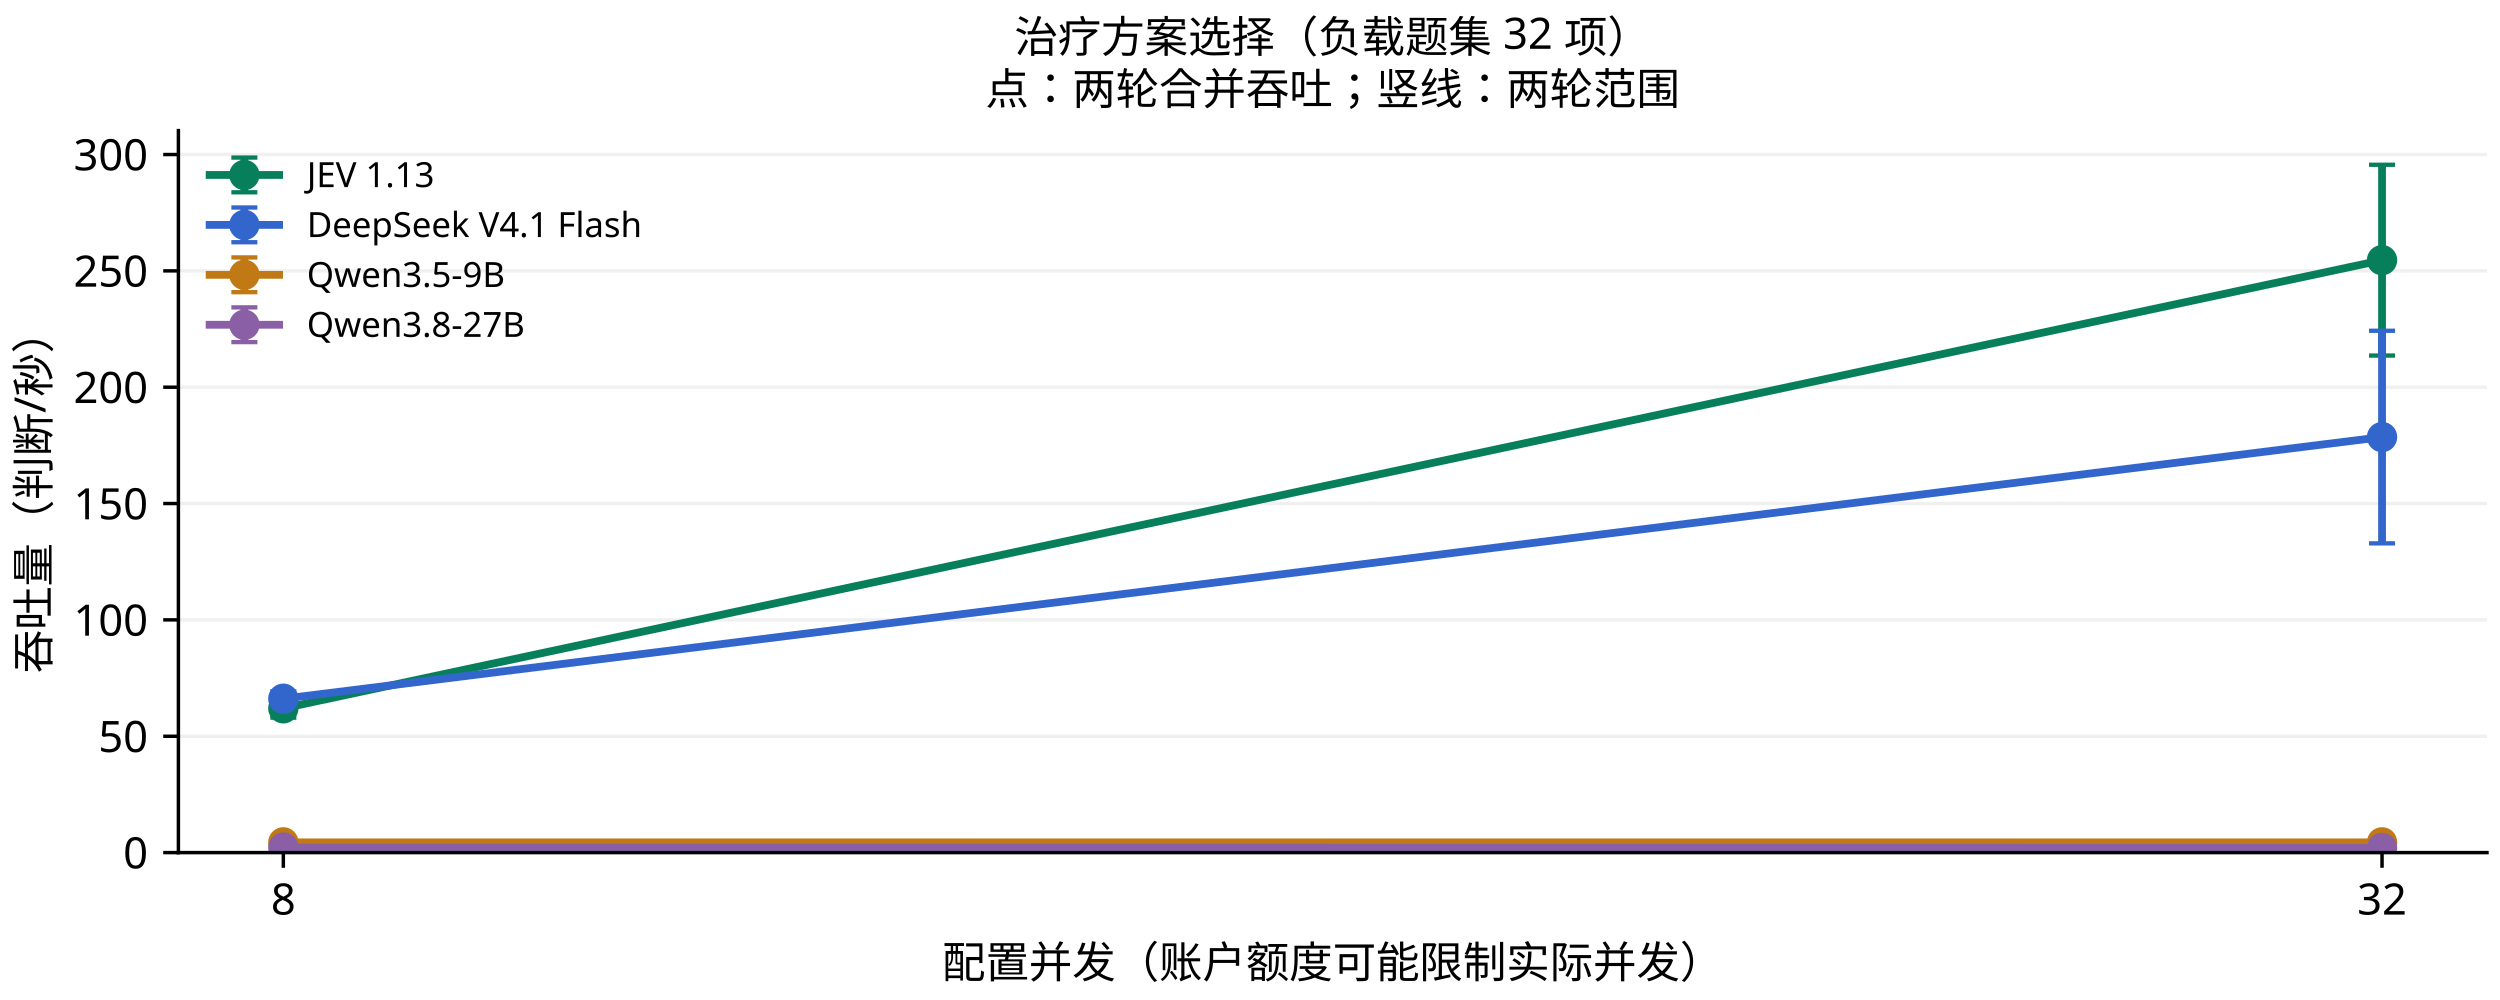
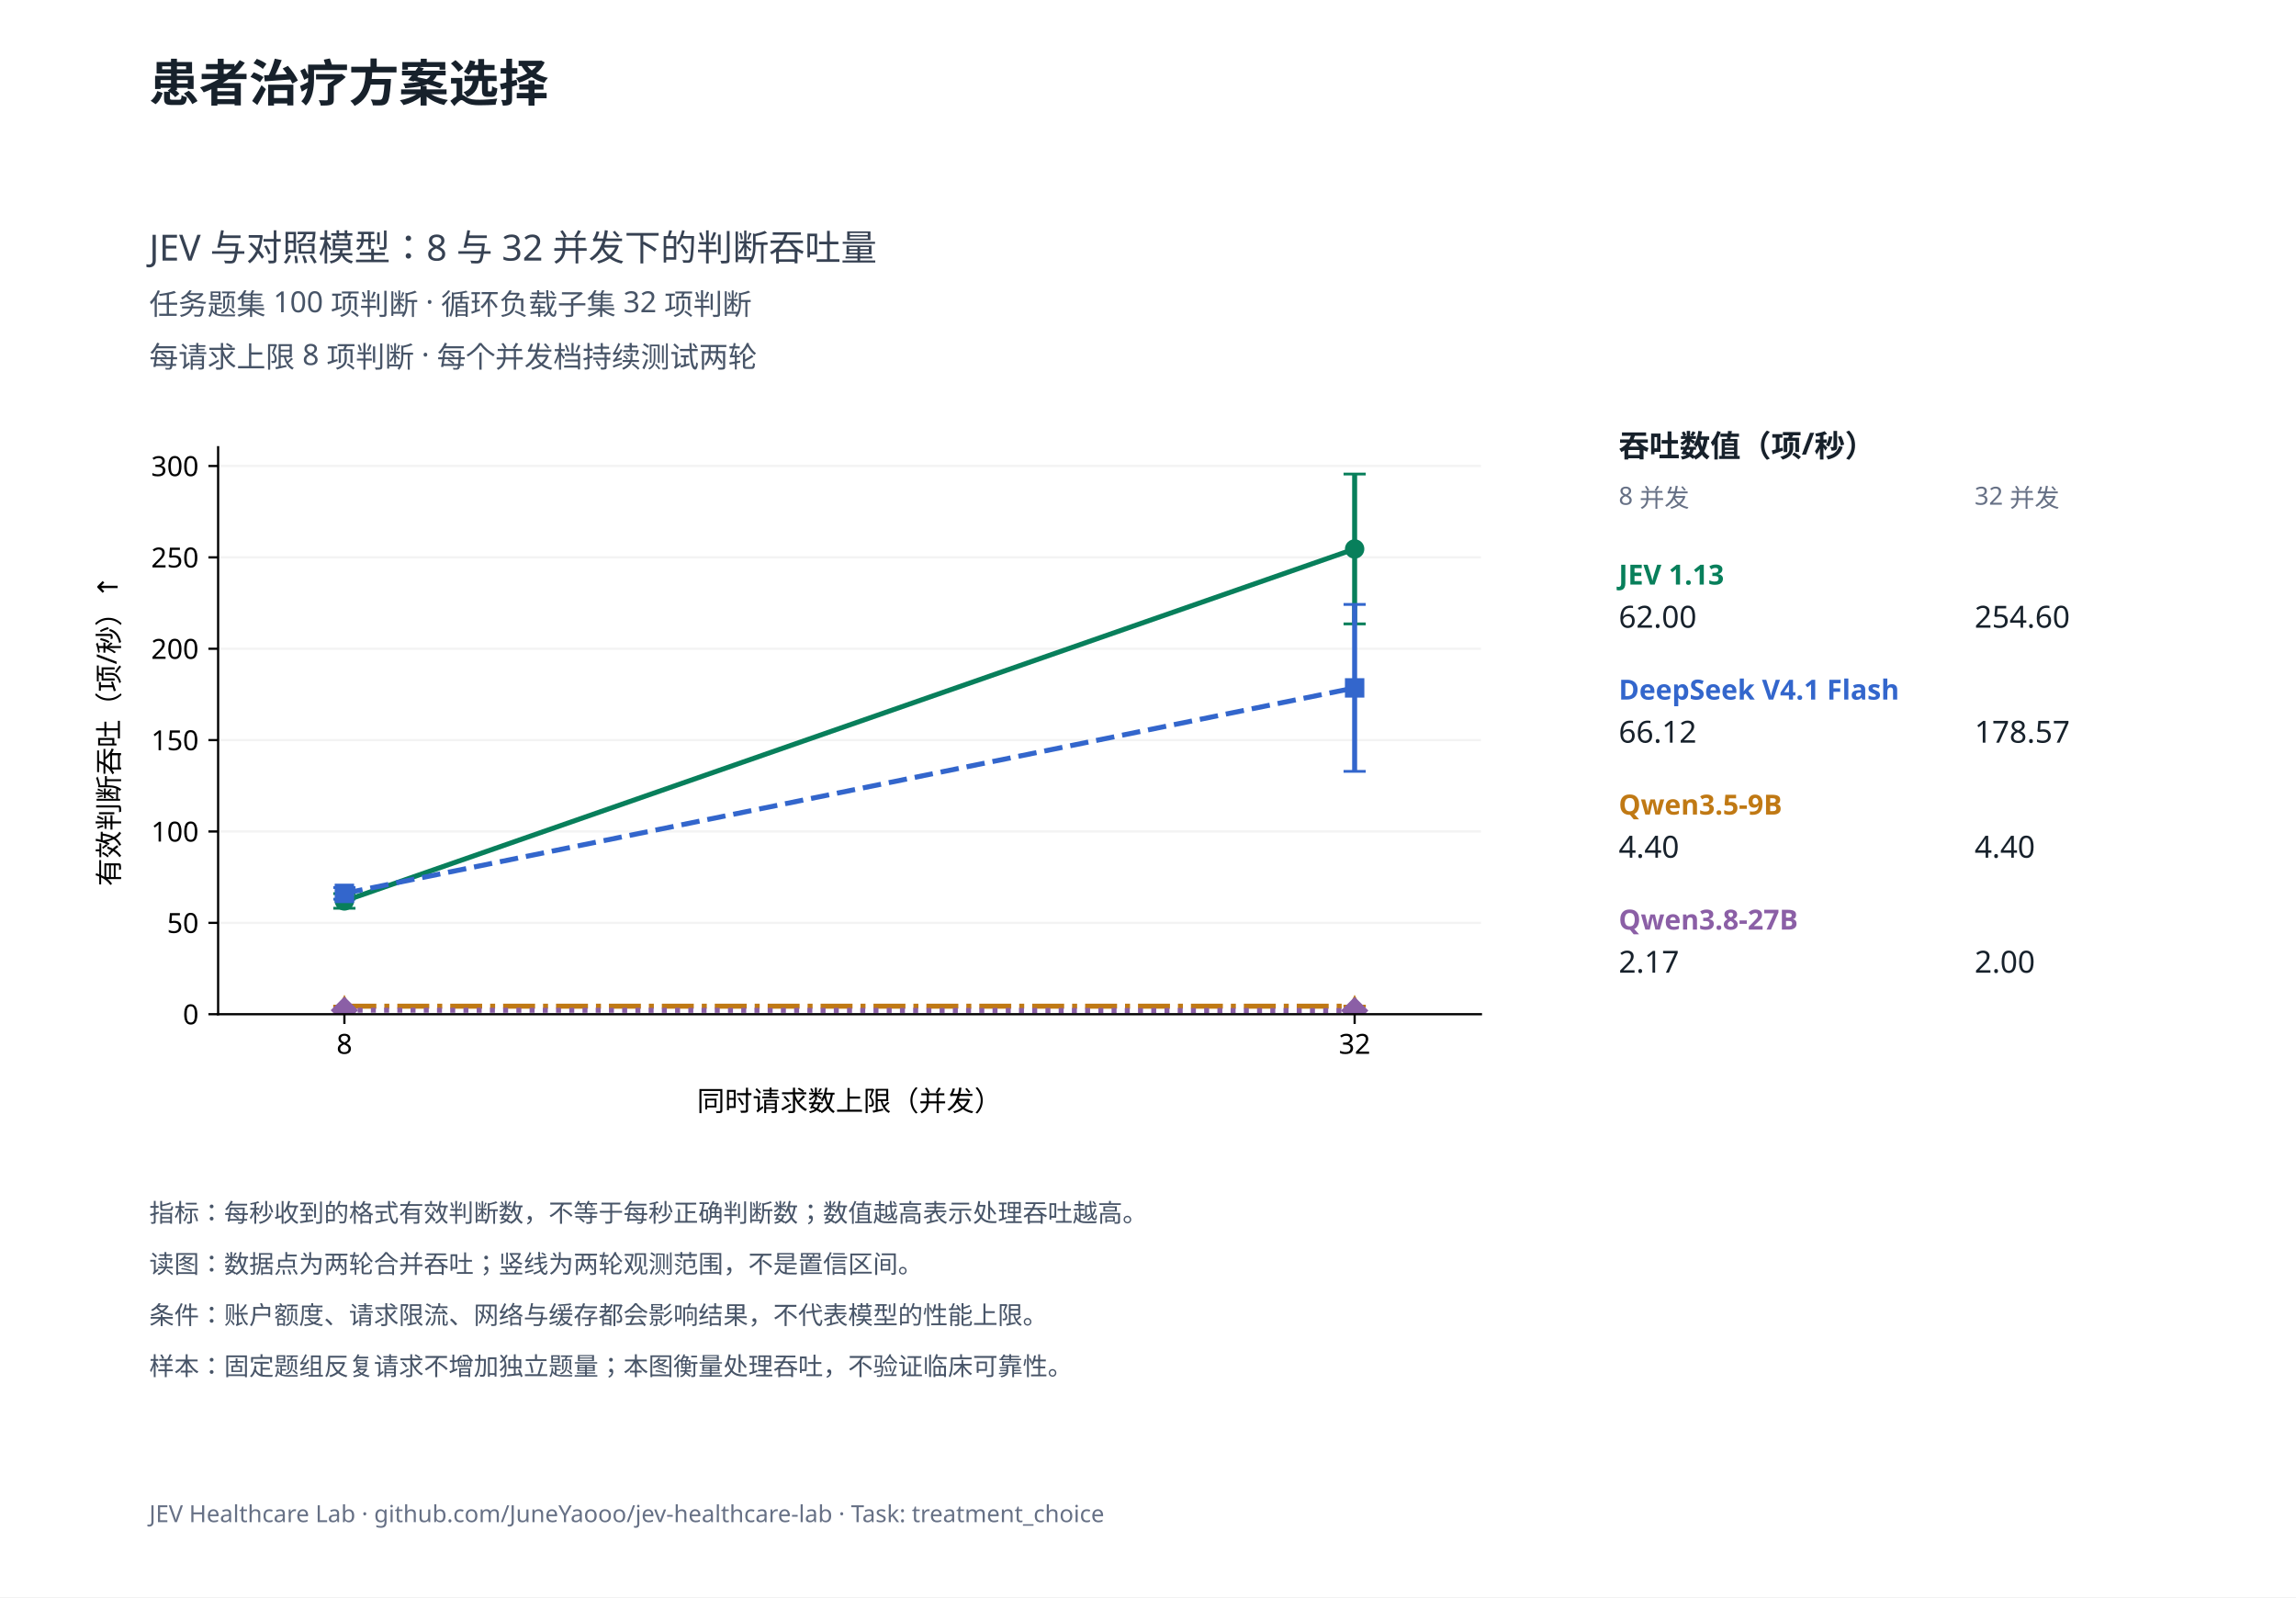
- <svg xmlns="http://www.w3.org/2000/svg" xmlns:xlink="http://www.w3.org/1999/xlink" width="576pt" height="230.4pt" viewBox="0 0 576 230.4" version="1.1">
+ <svg xmlns="http://www.w3.org/2000/svg" xmlns:xlink="http://www.w3.org/1999/xlink" width="828pt" height="576pt" viewBox="0 0 828 576" version="1.1">
  <defs>
    <style type="text/css">*{stroke-linejoin: round; stroke-linecap: butt}</style>
  </defs>
  <g id="figure_1">
    <g id="patch_1">
-       <path d="M 0 230.4 L 576 230.4 L 576 0 L 0 0 z " style="fill: #ffffff" />
+       <path d="M 0 576 L 828 576 L 828 0 L 0 0 z " style="fill: #ffffff" />
    </g>
    <g id="axes_1">
      <g id="patch_2">
-         <path d="M 41.103 196.439 L 573 196.439 L 573 30.086 L 41.103 30.086 z " style="fill: #ffffff" />
+         <path d="M 78.66 365.76 L 534.06 365.76 L 534.06 161.28 L 78.66 161.28 z " style="fill: #ffffff" />
      </g>
      <g id="matplotlib.axis_1">
        <g id="xtick_1">
          <g id="line2d_1">
            <defs>
-               <path id="m50661c3991" d="M 0 0 L 0 3.5 " style="stroke: #000000; stroke-width: 0.8" />
+               <path id="m68ebf56aad" d="M 0 0 L 0 3.5 " style="stroke: #000000; stroke-width: 0.8" />
            </defs>
            <g>
-               <use xlink:href="#m50661c3991" x="65.28" y="196.439" style="stroke: #000000; stroke-width: 0.8" />
+               <use xlink:href="#m68ebf56aad" x="124.2" y="365.76" style="stroke: #000000; stroke-width: 0.8" />
            </g>
          </g>
          <g id="text_1">
-             <text style="font-size: 10px; font-family: 'Arial Unicode MS'; text-anchor: middle" x="65.28" y="210.719" transform="rotate(-0 65.28047 210.7189)">8</text>
+             <text style="font-size: 10px; font-family: 'Arial Unicode MS'; text-anchor: middle" x="124.2" y="380.04" transform="rotate(-0 124.2 380.0403)">8</text>
          </g>
        </g>
        <g id="xtick_2">
          <g id="line2d_2">
            <g>
-               <use xlink:href="#m50661c3991" x="548.823" y="196.439" style="stroke: #000000; stroke-width: 0.8" />
+               <use xlink:href="#m68ebf56aad" x="488.52" y="365.76" style="stroke: #000000; stroke-width: 0.8" />
            </g>
          </g>
          <g id="text_2">
-             <text style="font-size: 10px; font-family: 'Arial Unicode MS'; text-anchor: middle" x="548.823" y="210.719" transform="rotate(-0 548.8227 210.7189)">32</text>
+             <text style="font-size: 10px; font-family: 'Arial Unicode MS'; text-anchor: middle" x="488.52" y="380.04" transform="rotate(-0 488.52 380.0403)">32</text>
          </g>
        </g>
        <g id="text_3">
-           <text style="font-size: 10px; font-family: 'Arial Unicode MS'; text-anchor: middle" x="307.052" y="225.3" transform="rotate(-0 307.0516 225.2998)">配置并发（账户额度可能限制实际并发）</text>
+           <text style="font-size: 10px; font-family: 'Arial Unicode MS'; text-anchor: middle" x="306.36" y="400.621" transform="rotate(-0 306.36 400.6211)">同时请求数上限（并发）</text>
        </g>
      </g>
      <g id="matplotlib.axis_2">
        <g id="ytick_1">
          <g id="line2d_3">
-             <path d="M 41.103 196.439 L 573 196.439 " clip-path="url(#p57984e5163)" style="fill: none; stroke: #b0b0b0; stroke-opacity: 0.18; stroke-width: 0.8; stroke-linecap: square" />
+             <path d="M 78.66 365.76 L 534.06 365.76 " clip-path="url(#pef0fdadf09)" style="fill: none; stroke: #b0b0b0; stroke-opacity: 0.16; stroke-width: 0.8; stroke-linecap: square" />
          </g>
          <g id="line2d_4">
            <defs>
-               <path id="mbdcd1e9742" d="M 0 0 L -3.5 0 " style="stroke: #000000; stroke-width: 0.8" />
+               <path id="m9af83b9c70" d="M 0 0 L -3.5 0 " style="stroke: #000000; stroke-width: 0.8" />
            </defs>
            <g>
-               <use xlink:href="#mbdcd1e9742" x="41.103" y="196.439" style="stroke: #000000; stroke-width: 0.8" />
+               <use xlink:href="#m9af83b9c70" x="78.66" y="365.76" style="stroke: #000000; stroke-width: 0.8" />
            </g>
          </g>
          <g id="text_4">
-             <text style="font-size: 10px; font-family: 'Arial Unicode MS'; text-anchor: end" x="34.103" y="200.079" transform="rotate(-0 34.10336 200.0788)">0</text>
+             <text style="font-size: 10px; font-family: 'Arial Unicode MS'; text-anchor: end" x="71.66" y="369.4" transform="rotate(-0 71.66 369.4001)">0</text>
          </g>
        </g>
        <g id="ytick_2">
          <g id="line2d_5">
-             <path d="M 41.103 169.632 L 573 169.632 " clip-path="url(#p57984e5163)" style="fill: none; stroke: #b0b0b0; stroke-opacity: 0.18; stroke-width: 0.8; stroke-linecap: square" />
+             <path d="M 78.66 332.809 L 534.06 332.809 " clip-path="url(#pef0fdadf09)" style="fill: none; stroke: #b0b0b0; stroke-opacity: 0.16; stroke-width: 0.8; stroke-linecap: square" />
          </g>
          <g id="line2d_6">
            <g>
-               <use xlink:href="#mbdcd1e9742" x="41.103" y="169.632" style="stroke: #000000; stroke-width: 0.8" />
+               <use xlink:href="#m9af83b9c70" x="78.66" y="332.809" style="stroke: #000000; stroke-width: 0.8" />
            </g>
          </g>
          <g id="text_5">
-             <text style="font-size: 10px; font-family: 'Arial Unicode MS'; text-anchor: end" x="34.103" y="173.272" transform="rotate(-0 34.10336 173.2721)">50</text>
+             <text style="font-size: 10px; font-family: 'Arial Unicode MS'; text-anchor: end" x="71.66" y="336.45" transform="rotate(-0 71.66 336.4495)">50</text>
          </g>
        </g>
        <g id="ytick_3">
          <g id="line2d_7">
-             <path d="M 41.103 142.825 L 573 142.825 " clip-path="url(#p57984e5163)" style="fill: none; stroke: #b0b0b0; stroke-opacity: 0.18; stroke-width: 0.8; stroke-linecap: square" />
+             <path d="M 78.66 299.859 L 534.06 299.859 " clip-path="url(#pef0fdadf09)" style="fill: none; stroke: #b0b0b0; stroke-opacity: 0.16; stroke-width: 0.8; stroke-linecap: square" />
          </g>
          <g id="line2d_8">
            <g>
-               <use xlink:href="#mbdcd1e9742" x="41.103" y="142.825" style="stroke: #000000; stroke-width: 0.8" />
+               <use xlink:href="#m9af83b9c70" x="78.66" y="299.859" style="stroke: #000000; stroke-width: 0.8" />
            </g>
          </g>
          <g id="text_6">
-             <text style="font-size: 10px; font-family: 'Arial Unicode MS'; text-anchor: end" x="34.103" y="146.465" transform="rotate(-0 34.10336 146.4654)">100</text>
+             <text style="font-size: 10px; font-family: 'Arial Unicode MS'; text-anchor: end" x="71.66" y="303.499" transform="rotate(-0 71.66 303.4989)">100</text>
          </g>
        </g>
        <g id="ytick_4">
          <g id="line2d_9">
-             <path d="M 41.103 116.019 L 573 116.019 " clip-path="url(#p57984e5163)" style="fill: none; stroke: #b0b0b0; stroke-opacity: 0.18; stroke-width: 0.8; stroke-linecap: square" />
+             <path d="M 78.66 266.908 L 534.06 266.908 " clip-path="url(#pef0fdadf09)" style="fill: none; stroke: #b0b0b0; stroke-opacity: 0.16; stroke-width: 0.8; stroke-linecap: square" />
          </g>
          <g id="line2d_10">
            <g>
-               <use xlink:href="#mbdcd1e9742" x="41.103" y="116.019" style="stroke: #000000; stroke-width: 0.8" />
+               <use xlink:href="#m9af83b9c70" x="78.66" y="266.908" style="stroke: #000000; stroke-width: 0.8" />
            </g>
          </g>
          <g id="text_7">
-             <text style="font-size: 10px; font-family: 'Arial Unicode MS'; text-anchor: end" x="34.103" y="119.659" transform="rotate(-0 34.10336 119.6586)">150</text>
+             <text style="font-size: 10px; font-family: 'Arial Unicode MS'; text-anchor: end" x="71.66" y="270.548" transform="rotate(-0 71.66 270.5483)">150</text>
          </g>
        </g>
        <g id="ytick_5">
          <g id="line2d_11">
-             <path d="M 41.103 89.212 L 573 89.212 " clip-path="url(#p57984e5163)" style="fill: none; stroke: #b0b0b0; stroke-opacity: 0.18; stroke-width: 0.8; stroke-linecap: square" />
+             <path d="M 78.66 233.958 L 534.06 233.958 " clip-path="url(#pef0fdadf09)" style="fill: none; stroke: #b0b0b0; stroke-opacity: 0.16; stroke-width: 0.8; stroke-linecap: square" />
          </g>
          <g id="line2d_12">
            <g>
-               <use xlink:href="#mbdcd1e9742" x="41.103" y="89.212" style="stroke: #000000; stroke-width: 0.8" />
+               <use xlink:href="#m9af83b9c70" x="78.66" y="233.958" style="stroke: #000000; stroke-width: 0.8" />
            </g>
          </g>
          <g id="text_8">
-             <text style="font-size: 10px; font-family: 'Arial Unicode MS'; text-anchor: end" x="34.103" y="92.852" transform="rotate(-0 34.10336 92.85194)">200</text>
+             <text style="font-size: 10px; font-family: 'Arial Unicode MS'; text-anchor: end" x="71.66" y="237.598" transform="rotate(-0 71.66 237.5977)">200</text>
          </g>
        </g>
        <g id="ytick_6">
          <g id="line2d_13">
-             <path d="M 41.103 62.405 L 573 62.405 " clip-path="url(#p57984e5163)" style="fill: none; stroke: #b0b0b0; stroke-opacity: 0.18; stroke-width: 0.8; stroke-linecap: square" />
+             <path d="M 78.66 201.007 L 534.06 201.007 " clip-path="url(#pef0fdadf09)" style="fill: none; stroke: #b0b0b0; stroke-opacity: 0.16; stroke-width: 0.8; stroke-linecap: square" />
          </g>
          <g id="line2d_14">
            <g>
-               <use xlink:href="#mbdcd1e9742" x="41.103" y="62.405" style="stroke: #000000; stroke-width: 0.8" />
+               <use xlink:href="#m9af83b9c70" x="78.66" y="201.007" style="stroke: #000000; stroke-width: 0.8" />
            </g>
          </g>
          <g id="text_9">
-             <text style="font-size: 10px; font-family: 'Arial Unicode MS'; text-anchor: end" x="34.103" y="66.045" transform="rotate(-0 34.10336 66.04523)">250</text>
+             <text style="font-size: 10px; font-family: 'Arial Unicode MS'; text-anchor: end" x="71.66" y="204.647" transform="rotate(-0 71.66 204.647)">250</text>
          </g>
        </g>
        <g id="ytick_7">
          <g id="line2d_15">
-             <path d="M 41.103 35.598 L 573 35.598 " clip-path="url(#p57984e5163)" style="fill: none; stroke: #b0b0b0; stroke-opacity: 0.18; stroke-width: 0.8; stroke-linecap: square" />
+             <path d="M 78.66 168.056 L 534.06 168.056 " clip-path="url(#pef0fdadf09)" style="fill: none; stroke: #b0b0b0; stroke-opacity: 0.16; stroke-width: 0.8; stroke-linecap: square" />
          </g>
          <g id="line2d_16">
            <g>
-               <use xlink:href="#mbdcd1e9742" x="41.103" y="35.598" style="stroke: #000000; stroke-width: 0.8" />
+               <use xlink:href="#m9af83b9c70" x="78.66" y="168.056" style="stroke: #000000; stroke-width: 0.8" />
            </g>
          </g>
          <g id="text_10">
-             <text style="font-size: 10px; font-family: 'Arial Unicode MS'; text-anchor: end" x="34.103" y="39.239" transform="rotate(-0 34.10336 39.23853)">300</text>
+             <text style="font-size: 10px; font-family: 'Arial Unicode MS'; text-anchor: end" x="71.66" y="171.696" transform="rotate(-0 71.66 171.6964)">300</text>
          </g>
        </g>
        <g id="text_11">
-           <text style="font-size: 10px; font-family: 'Arial Unicode MS'; text-anchor: middle" x="11.321" y="113.262" transform="rotate(-90 11.32055 113.2621)">吞吐量（判断/秒）</text>
+           <text style="font-size: 10px; font-family: 'Arial Unicode MS'; text-anchor: middle" x="42.877" y="263.52" transform="rotate(-90 42.87719 263.52)">有效判断吞吐（项/秒）↑</text>
        </g>
      </g>
      <g id="LineCollection_1">
-         <path d="M 65.28 165.343 L 65.28 161.054 " clip-path="url(#p57984e5163)" style="fill: none; stroke: #087f5b; stroke-width: 1.8" />
-         <path d="M 548.823 81.92 L 548.823 37.957 " clip-path="url(#p57984e5163)" style="fill: none; stroke: #087f5b; stroke-width: 1.8" />
+         <path d="M 124.2 327.537 L 124.2 322.265 " clip-path="url(#pef0fdadf09)" style="fill: none; stroke: #087f5b; stroke-width: 1.8" />
+         <path d="M 488.52 224.995 L 488.52 170.956 " clip-path="url(#pef0fdadf09)" style="fill: none; stroke: #087f5b; stroke-width: 1.8" />
      </g>
      <g id="line2d_17">
        <defs>
-           <path id="m94059d7a5e" d="M 3 0 L -3 -0 " style="stroke: #087f5b" />
-         </defs>
-         <g clip-path="url(#p57984e5163)">
-           <use xlink:href="#m94059d7a5e" x="65.28" y="165.343" style="fill: #087f5b; stroke: #087f5b" />
-           <use xlink:href="#m94059d7a5e" x="548.823" y="81.92" style="fill: #087f5b; stroke: #087f5b" />
+           <path id="m4b754e6b9b" d="M 4 0 L -4 -0 " style="stroke: #087f5b" />
+         </defs>
+         <g clip-path="url(#pef0fdadf09)">
+           <use xlink:href="#m4b754e6b9b" x="124.2" y="327.537" style="fill: #087f5b; stroke: #087f5b" />
+           <use xlink:href="#m4b754e6b9b" x="488.52" y="224.995" style="fill: #087f5b; stroke: #087f5b" />
        </g>
      </g>
      <g id="line2d_18">
-         <g clip-path="url(#p57984e5163)">
-           <use xlink:href="#m94059d7a5e" x="65.28" y="161.054" style="fill: #087f5b; stroke: #087f5b" />
-           <use xlink:href="#m94059d7a5e" x="548.823" y="37.957" style="fill: #087f5b; stroke: #087f5b" />
+         <g clip-path="url(#pef0fdadf09)">
+           <use xlink:href="#m4b754e6b9b" x="124.2" y="322.265" style="fill: #087f5b; stroke: #087f5b" />
+           <use xlink:href="#m4b754e6b9b" x="488.52" y="170.956" style="fill: #087f5b; stroke: #087f5b" />
        </g>
      </g>
      <g id="LineCollection_2">
-         <path d="M 65.28 162.689 L 65.28 159.285 " clip-path="url(#p57984e5163)" style="fill: none; stroke: #3366cc; stroke-width: 1.8" />
-         <path d="M 548.823 125.186 L 548.823 76.211 " clip-path="url(#p57984e5163)" style="fill: none; stroke: #3366cc; stroke-width: 1.8" />
+         <path d="M 124.2 324.275 L 124.2 320.09 " clip-path="url(#pef0fdadf09)" style="fill: none; stroke: #3366cc; stroke-width: 1.8" />
+         <path d="M 488.52 278.177 L 488.52 217.976 " clip-path="url(#pef0fdadf09)" style="fill: none; stroke: #3366cc; stroke-width: 1.8" />
      </g>
      <g id="line2d_19">
        <defs>
-           <path id="me61fa6c145" d="M 3 0 L -3 -0 " style="stroke: #3366cc" />
-         </defs>
-         <g clip-path="url(#p57984e5163)">
-           <use xlink:href="#me61fa6c145" x="65.28" y="162.689" style="fill: #3366cc; stroke: #3366cc" />
-           <use xlink:href="#me61fa6c145" x="548.823" y="125.186" style="fill: #3366cc; stroke: #3366cc" />
+           <path id="m393fe92960" d="M 4 0 L -4 -0 " style="stroke: #3366cc" />
+         </defs>
+         <g clip-path="url(#pef0fdadf09)">
+           <use xlink:href="#m393fe92960" x="124.2" y="324.275" style="fill: #3366cc; stroke: #3366cc" />
+           <use xlink:href="#m393fe92960" x="488.52" y="278.177" style="fill: #3366cc; stroke: #3366cc" />
        </g>
      </g>
      <g id="line2d_20">
-         <g clip-path="url(#p57984e5163)">
-           <use xlink:href="#me61fa6c145" x="65.28" y="159.285" style="fill: #3366cc; stroke: #3366cc" />
-           <use xlink:href="#me61fa6c145" x="548.823" y="76.211" style="fill: #3366cc; stroke: #3366cc" />
+         <g clip-path="url(#pef0fdadf09)">
+           <use xlink:href="#m393fe92960" x="124.2" y="320.09" style="fill: #3366cc; stroke: #3366cc" />
+           <use xlink:href="#m393fe92960" x="488.52" y="217.976" style="fill: #3366cc; stroke: #3366cc" />
        </g>
      </g>
      <g id="LineCollection_3">
-         <path d="M 65.28 194.08 L 65.28 194.08 " clip-path="url(#p57984e5163)" style="fill: none; stroke: #c07914; stroke-width: 1.8" />
-         <path d="M 548.823 194.08 L 548.823 194.08 " clip-path="url(#p57984e5163)" style="fill: none; stroke: #c07914; stroke-width: 1.8" />
+         <path d="M 124.2 362.86 L 124.2 362.86 " clip-path="url(#pef0fdadf09)" style="fill: none; stroke: #c07914; stroke-width: 1.8" />
+         <path d="M 488.52 362.86 L 488.52 362.86 " clip-path="url(#pef0fdadf09)" style="fill: none; stroke: #c07914; stroke-width: 1.8" />
      </g>
      <g id="line2d_21">
        <defs>
-           <path id="m1ebe166da8" d="M 3 0 L -3 -0 " style="stroke: #c07914" />
-         </defs>
-         <g clip-path="url(#p57984e5163)">
-           <use xlink:href="#m1ebe166da8" x="65.28" y="194.08" style="fill: #c07914; stroke: #c07914" />
-           <use xlink:href="#m1ebe166da8" x="548.823" y="194.08" style="fill: #c07914; stroke: #c07914" />
+           <path id="m9829338413" d="M 4 0 L -4 -0 " style="stroke: #c07914" />
+         </defs>
+         <g clip-path="url(#pef0fdadf09)">
+           <use xlink:href="#m9829338413" x="124.2" y="362.86" style="fill: #c07914; stroke: #c07914" />
+           <use xlink:href="#m9829338413" x="488.52" y="362.86" style="fill: #c07914; stroke: #c07914" />
        </g>
      </g>
      <g id="line2d_22">
-         <g clip-path="url(#p57984e5163)">
-           <use xlink:href="#m1ebe166da8" x="65.28" y="194.08" style="fill: #c07914; stroke: #c07914" />
-           <use xlink:href="#m1ebe166da8" x="548.823" y="194.08" style="fill: #c07914; stroke: #c07914" />
+         <g clip-path="url(#pef0fdadf09)">
+           <use xlink:href="#m9829338413" x="124.2" y="362.86" style="fill: #c07914; stroke: #c07914" />
+           <use xlink:href="#m9829338413" x="488.52" y="362.86" style="fill: #c07914; stroke: #c07914" />
        </g>
      </g>
      <g id="LineCollection_4">
-         <path d="M 65.28 195.393 L 65.28 195.152 " clip-path="url(#p57984e5163)" style="fill: none; stroke: #8b5fa6; stroke-width: 1.8" />
-         <path d="M 548.823 195.366 L 548.823 195.366 " clip-path="url(#p57984e5163)" style="fill: none; stroke: #8b5fa6; stroke-width: 1.8" />
+         <path d="M 124.2 364.475 L 124.2 364.178 " clip-path="url(#pef0fdadf09)" style="fill: none; stroke: #8b5fa6; stroke-width: 1.8" />
+         <path d="M 488.52 364.442 L 488.52 364.442 " clip-path="url(#pef0fdadf09)" style="fill: none; stroke: #8b5fa6; stroke-width: 1.8" />
      </g>
      <g id="line2d_23">
        <defs>
-           <path id="m51e9b0a070" d="M 3 0 L -3 -0 " style="stroke: #8b5fa6" />
-         </defs>
-         <g clip-path="url(#p57984e5163)">
-           <use xlink:href="#m51e9b0a070" x="65.28" y="195.393" style="fill: #8b5fa6; stroke: #8b5fa6" />
-           <use xlink:href="#m51e9b0a070" x="548.823" y="195.366" style="fill: #8b5fa6; stroke: #8b5fa6" />
+           <path id="mae42328cec" d="M 4 0 L -4 -0 " style="stroke: #8b5fa6" />
+         </defs>
+         <g clip-path="url(#pef0fdadf09)">
+           <use xlink:href="#mae42328cec" x="124.2" y="364.475" style="fill: #8b5fa6; stroke: #8b5fa6" />
+           <use xlink:href="#mae42328cec" x="488.52" y="364.442" style="fill: #8b5fa6; stroke: #8b5fa6" />
        </g>
      </g>
      <g id="line2d_24">
-         <g clip-path="url(#p57984e5163)">
-           <use xlink:href="#m51e9b0a070" x="65.28" y="195.152" style="fill: #8b5fa6; stroke: #8b5fa6" />
-           <use xlink:href="#m51e9b0a070" x="548.823" y="195.366" style="fill: #8b5fa6; stroke: #8b5fa6" />
+         <g clip-path="url(#pef0fdadf09)">
+           <use xlink:href="#mae42328cec" x="124.2" y="364.178" style="fill: #8b5fa6; stroke: #8b5fa6" />
+           <use xlink:href="#mae42328cec" x="488.52" y="364.442" style="fill: #8b5fa6; stroke: #8b5fa6" />
        </g>
      </g>
      <g id="line2d_25">
-         <path d="M 65.28 163.198 L 548.823 59.939 " clip-path="url(#p57984e5163)" style="fill: none; stroke: #087f5b; stroke-width: 1.8; stroke-linecap: square" />
-         <defs>
-           <path id="mf5a6f15db8" d="M 0 3 C 0.796 3 1.559 2.684 2.121 2.121 C 2.684 1.559 3 0.796 3 0 C 3 -0.796 2.684 -1.559 2.121 -2.121 C 1.559 -2.684 0.796 -3 0 -3 C -0.796 -3 -1.559 -2.684 -2.121 -2.121 C -2.684 -1.559 -3 -0.796 -3 0 C -3 0.796 -2.684 1.559 -2.121 2.121 C -1.559 2.684 -0.796 3 0 3 z " style="stroke: #087f5b" />
-         </defs>
-         <g clip-path="url(#p57984e5163)">
-           <use xlink:href="#mf5a6f15db8" x="65.28" y="163.198" style="fill: #087f5b; stroke: #087f5b" />
-           <use xlink:href="#mf5a6f15db8" x="548.823" y="59.939" style="fill: #087f5b; stroke: #087f5b" />
+         <path d="M 124.2 324.901 L 488.52 197.975 " clip-path="url(#pef0fdadf09)" style="fill: none; stroke: #087f5b; stroke-width: 1.8; stroke-linecap: square" />
+         <defs>
+           <path id="mb320d73cc5" d="M 0 3 C 0.796 3 1.559 2.684 2.121 2.121 C 2.684 1.559 3 0.796 3 0 C 3 -0.796 2.684 -1.559 2.121 -2.121 C 1.559 -2.684 0.796 -3 0 -3 C -0.796 -3 -1.559 -2.684 -2.121 -2.121 C -2.684 -1.559 -3 -0.796 -3 0 C -3 0.796 -2.684 1.559 -2.121 2.121 C -1.559 2.684 -0.796 3 0 3 z " style="stroke: #087f5b" />
+         </defs>
+         <g clip-path="url(#pef0fdadf09)">
+           <use xlink:href="#mb320d73cc5" x="124.2" y="324.901" style="fill: #087f5b; stroke: #087f5b" />
+           <use xlink:href="#mb320d73cc5" x="488.52" y="197.975" style="fill: #087f5b; stroke: #087f5b" />
        </g>
      </g>
      <g id="line2d_26">
-         <path d="M 65.28 160.987 L 548.823 100.698 " clip-path="url(#p57984e5163)" style="fill: none; stroke: #3366cc; stroke-width: 1.8; stroke-linecap: square" />
-         <defs>
-           <path id="m24fe1c8f85" d="M 0 3 C 0.796 3 1.559 2.684 2.121 2.121 C 2.684 1.559 3 0.796 3 0 C 3 -0.796 2.684 -1.559 2.121 -2.121 C 1.559 -2.684 0.796 -3 0 -3 C -0.796 -3 -1.559 -2.684 -2.121 -2.121 C -2.684 -1.559 -3 -0.796 -3 0 C -3 0.796 -2.684 1.559 -2.121 2.121 C -1.559 2.684 -0.796 3 0 3 z " style="stroke: #3366cc" />
-         </defs>
-         <g clip-path="url(#p57984e5163)">
-           <use xlink:href="#m24fe1c8f85" x="65.28" y="160.987" style="fill: #3366cc; stroke: #3366cc" />
-           <use xlink:href="#m24fe1c8f85" x="548.823" y="100.698" style="fill: #3366cc; stroke: #3366cc" />
+         <path d="M 124.2 322.183 L 488.52 248.077 " clip-path="url(#pef0fdadf09)" style="fill: none; stroke-dasharray: 6.66,2.88; stroke-dashoffset: 0; stroke: #3366cc; stroke-width: 1.8" />
+         <defs>
+           <path id="m9db502b310" d="M -3 3 L 3 3 L 3 -3 L -3 -3 z " style="stroke: #3366cc; stroke-linejoin: miter" />
+         </defs>
+         <g clip-path="url(#pef0fdadf09)">
+           <use xlink:href="#m9db502b310" x="124.2" y="322.183" style="fill: #3366cc; stroke: #3366cc; stroke-linejoin: miter" />
+           <use xlink:href="#m9db502b310" x="488.52" y="248.077" style="fill: #3366cc; stroke: #3366cc; stroke-linejoin: miter" />
        </g>
      </g>
      <g id="line2d_27">
-         <path d="M 65.28 194.08 L 548.823 194.08 " clip-path="url(#p57984e5163)" style="fill: none; stroke: #c07914; stroke-width: 1.8; stroke-linecap: square" />
-         <defs>
-           <path id="m3b9090f08c" d="M 0 3 C 0.796 3 1.559 2.684 2.121 2.121 C 2.684 1.559 3 0.796 3 0 C 3 -0.796 2.684 -1.559 2.121 -2.121 C 1.559 -2.684 0.796 -3 0 -3 C -0.796 -3 -1.559 -2.684 -2.121 -2.121 C -2.684 -1.559 -3 -0.796 -3 0 C -3 0.796 -2.684 1.559 -2.121 2.121 C -1.559 2.684 -0.796 3 0 3 z " style="stroke: #c07914" />
-         </defs>
-         <g clip-path="url(#p57984e5163)">
-           <use xlink:href="#m3b9090f08c" x="65.28" y="194.08" style="fill: #c07914; stroke: #c07914" />
-           <use xlink:href="#m3b9090f08c" x="548.823" y="194.08" style="fill: #c07914; stroke: #c07914" />
+         <path d="M 124.2 362.86 L 488.52 362.86 " clip-path="url(#pef0fdadf09)" style="fill: none; stroke-dasharray: 11.52,2.88,1.8,2.88; stroke-dashoffset: 0; stroke: #c07914; stroke-width: 1.8" />
+         <defs>
+           <path id="md642dfa631" d="M 0 -3 L -3 3 L 3 3 z " style="stroke: #c07914; stroke-linejoin: miter" />
+         </defs>
+         <g clip-path="url(#pef0fdadf09)">
+           <use xlink:href="#md642dfa631" x="124.2" y="362.86" style="fill: #c07914; stroke: #c07914; stroke-linejoin: miter" />
+           <use xlink:href="#md642dfa631" x="488.52" y="362.86" style="fill: #c07914; stroke: #c07914; stroke-linejoin: miter" />
        </g>
      </g>
      <g id="line2d_28">
-         <path d="M 65.28 195.273 L 548.823 195.366 " clip-path="url(#p57984e5163)" style="fill: none; stroke: #8b5fa6; stroke-width: 1.8; stroke-linecap: square" />
-         <defs>
-           <path id="mc3a4ba58e7" d="M 0 3 C 0.796 3 1.559 2.684 2.121 2.121 C 2.684 1.559 3 0.796 3 0 C 3 -0.796 2.684 -1.559 2.121 -2.121 C 1.559 -2.684 0.796 -3 0 -3 C -0.796 -3 -1.559 -2.684 -2.121 -2.121 C -2.684 -1.559 -3 -0.796 -3 0 C -3 0.796 -2.684 1.559 -2.121 2.121 C -1.559 2.684 -0.796 3 0 3 z " style="stroke: #8b5fa6" />
-         </defs>
-         <g clip-path="url(#p57984e5163)">
-           <use xlink:href="#mc3a4ba58e7" x="65.28" y="195.273" style="fill: #8b5fa6; stroke: #8b5fa6" />
-           <use xlink:href="#mc3a4ba58e7" x="548.823" y="195.366" style="fill: #8b5fa6; stroke: #8b5fa6" />
+         <path d="M 124.2 364.327 L 488.52 364.442 " clip-path="url(#pef0fdadf09)" style="fill: none; stroke-dasharray: 1.8,2.97; stroke-dashoffset: 0; stroke: #8b5fa6; stroke-width: 1.8" />
+         <defs>
+           <path id="m0cb20d525d" d="M -0 4.243 L 4.243 0 L 0 -4.243 L -4.243 -0 z " style="stroke: #8b5fa6; stroke-linejoin: miter" />
+         </defs>
+         <g clip-path="url(#pef0fdadf09)">
+           <use xlink:href="#m0cb20d525d" x="124.2" y="364.327" style="fill: #8b5fa6; stroke: #8b5fa6; stroke-linejoin: miter" />
+           <use xlink:href="#m0cb20d525d" x="488.52" y="364.442" style="fill: #8b5fa6; stroke: #8b5fa6; stroke-linejoin: miter" />
        </g>
      </g>
      <g id="patch_3">
-         <path d="M 41.103 196.439 L 41.103 30.086 " style="fill: none; stroke: #000000; stroke-width: 0.8; stroke-linejoin: miter; stroke-linecap: square" />
+         <path d="M 78.66 365.76 L 78.66 161.28 " style="fill: none; stroke: #000000; stroke-width: 0.8; stroke-linejoin: miter; stroke-linecap: square" />
      </g>
      <g id="patch_4">
-         <path d="M 41.103 196.439 L 573 196.439 " style="fill: none; stroke: #000000; stroke-width: 0.8; stroke-linejoin: miter; stroke-linecap: square" />
-       </g>
-       <g id="text_12">
-         <text style="font-size: 10px; font-family: 'Arial Unicode MS'" transform="translate(233.7125 12.07817)">治疗方案选择（负载题集 32 项）</text>
-         <text style="font-size: 10px; font-family: 'Arial Unicode MS'" transform="translate(227.0516 24.08559)">点：两轮合并吞吐；竖线：两轮范围</text>
-       </g>
-       <g id="legend_1">
-         <g id="LineCollection_5">
-           <path d="M 56.303 44.31 L 56.303 36.31 " style="fill: none; stroke: #087f5b; stroke-width: 1.8" />
-         </g>
-         <g id="line2d_29">
-           <g>
-             <use xlink:href="#m94059d7a5e" x="56.303" y="44.31" style="fill: #087f5b; stroke: #087f5b" />
-           </g>
-         </g>
-         <g id="line2d_30">
-           <g>
-             <use xlink:href="#m94059d7a5e" x="56.303" y="36.31" style="fill: #087f5b; stroke: #087f5b" />
-           </g>
-         </g>
-         <g id="line2d_31">
-           <path d="M 48.303 40.31 L 64.303 40.31 " style="fill: none; stroke: #087f5b; stroke-width: 1.8; stroke-linecap: square" />
-         </g>
-         <g id="line2d_32">
-           <g>
-             <use xlink:href="#mf5a6f15db8" x="56.303" y="40.31" style="fill: #087f5b; stroke: #087f5b" />
-           </g>
-         </g>
-         <g id="text_13">
-           <text style="font-size: 8px; font-family: 'Arial Unicode MS'; text-anchor: start" x="70.703" y="43.11" transform="rotate(-0 70.70337 43.10981)">JEV 1.13</text>
-         </g>
-         <g id="LineCollection_6">
-           <path d="M 56.303 55.814 L 56.303 47.814 " style="fill: none; stroke: #3366cc; stroke-width: 1.8" />
-         </g>
-         <g id="line2d_33">
-           <g>
-             <use xlink:href="#me61fa6c145" x="56.303" y="55.814" style="fill: #3366cc; stroke: #3366cc" />
-           </g>
-         </g>
-         <g id="line2d_34">
-           <g>
-             <use xlink:href="#me61fa6c145" x="56.303" y="47.814" style="fill: #3366cc; stroke: #3366cc" />
-           </g>
-         </g>
-         <g id="line2d_35">
-           <path d="M 48.303 51.814 L 64.303 51.814 " style="fill: none; stroke: #3366cc; stroke-width: 1.8; stroke-linecap: square" />
-         </g>
-         <g id="line2d_36">
-           <g>
-             <use xlink:href="#m24fe1c8f85" x="56.303" y="51.814" style="fill: #3366cc; stroke: #3366cc" />
-           </g>
-         </g>
-         <g id="text_14">
-           <text style="font-size: 8px; font-family: 'Arial Unicode MS'; text-anchor: start" x="70.703" y="54.614" transform="rotate(-0 70.70337 54.61372)">DeepSeek V4.1 Flash</text>
-         </g>
-         <g id="LineCollection_7">
-           <path d="M 56.303 67.318 L 56.303 59.318 " style="fill: none; stroke: #c07914; stroke-width: 1.8" />
-         </g>
-         <g id="line2d_37">
-           <g>
-             <use xlink:href="#m1ebe166da8" x="56.303" y="67.318" style="fill: #c07914; stroke: #c07914" />
-           </g>
-         </g>
-         <g id="line2d_38">
-           <g>
-             <use xlink:href="#m1ebe166da8" x="56.303" y="59.318" style="fill: #c07914; stroke: #c07914" />
-           </g>
-         </g>
-         <g id="line2d_39">
-           <path d="M 48.303 63.318 L 64.303 63.318 " style="fill: none; stroke: #c07914; stroke-width: 1.8; stroke-linecap: square" />
-         </g>
-         <g id="line2d_40">
-           <g>
-             <use xlink:href="#m3b9090f08c" x="56.303" y="63.318" style="fill: #c07914; stroke: #c07914" />
-           </g>
-         </g>
-         <g id="text_15">
-           <text style="font-size: 8px; font-family: 'Arial Unicode MS'; text-anchor: start" x="70.703" y="66.118" transform="rotate(-0 70.70337 66.11762)">Qwen3.5-9B</text>
-         </g>
-         <g id="LineCollection_8">
-           <path d="M 56.303 78.822 L 56.303 70.822 " style="fill: none; stroke: #8b5fa6; stroke-width: 1.8" />
-         </g>
-         <g id="line2d_41">
-           <g>
-             <use xlink:href="#m51e9b0a070" x="56.303" y="78.822" style="fill: #8b5fa6; stroke: #8b5fa6" />
-           </g>
-         </g>
-         <g id="line2d_42">
-           <g>
-             <use xlink:href="#m51e9b0a070" x="56.303" y="70.822" style="fill: #8b5fa6; stroke: #8b5fa6" />
-           </g>
-         </g>
-         <g id="line2d_43">
-           <path d="M 48.303 74.822 L 64.303 74.822 " style="fill: none; stroke: #8b5fa6; stroke-width: 1.8; stroke-linecap: square" />
-         </g>
-         <g id="line2d_44">
-           <g>
-             <use xlink:href="#mc3a4ba58e7" x="56.303" y="74.822" style="fill: #8b5fa6; stroke: #8b5fa6" />
-           </g>
-         </g>
-         <g id="text_16">
-           <text style="font-size: 8px; font-family: 'Arial Unicode MS'; text-anchor: start" x="70.703" y="77.622" transform="rotate(-0 70.70337 77.62153)">Qwen3.8-27B</text>
-         </g>
-       </g>
+         <path d="M 78.66 365.76 L 534.06 365.76 " style="fill: none; stroke: #000000; stroke-width: 0.8; stroke-linejoin: miter; stroke-linecap: square" />
+       </g>
+     </g>
+     <g id="text_12">
+       <text style="font-weight: 700; font-size: 18px; font-family: 'Arial Unicode MS'; text-anchor: start; fill: #17212b" x="53.82" y="36.466" transform="rotate(-0 53.82 36.46575)">患者治疗方案选择</text>
+     </g>
+     <g id="text_13">
+       <text style="font-size: 13px; font-family: 'Arial Unicode MS'; text-anchor: start; fill: #364152" x="53.82" y="93.97" transform="rotate(-0 53.82 93.96962)">JEV 与对照模型：8 与 32 并发下的判断吞吐量</text>
+     </g>
+     <g id="text_14">
+       <text style="font-size: 10.5px; font-family: 'Arial Unicode MS'; text-anchor: start; fill: #475467" x="53.82" y="113.472" transform="rotate(-0 53.82 113.472)">任务题集 100 项判断 · 循环负载子集 32 项判断</text>
+     </g>
+     <g id="text_15">
+       <text style="font-size: 10.5px; font-family: 'Arial Unicode MS'; text-anchor: start; fill: #475467" x="53.82" y="132.48" transform="rotate(-0 53.82 132.48)">每请求上限 8 项判断 · 每个并发档持续测试两轮</text>
+     </g>
+     <g id="text_16">
+       <text style="font-weight: 700; font-size: 11px; font-family: 'Arial Unicode MS'; text-anchor: start; fill: #17212b" x="583.74" y="164.736" transform="rotate(-0 583.74 164.736)">吞吐数值（项/秒）</text>
+     </g>
+     <g id="text_17">
+       <text style="font-size: 9px; font-family: 'Arial Unicode MS'; text-anchor: start; fill: #667085" x="583.74" y="182.016" transform="rotate(-0 583.74 182.016)">8 并发</text>
+     </g>
+     <g id="text_18">
+       <text style="font-size: 9px; font-family: 'Arial Unicode MS'; text-anchor: start; fill: #667085" x="712.08" y="182.016" transform="rotate(-0 712.08 182.016)">32 并发</text>
+     </g>
+     <g id="text_19">
+       <text style="font-weight: 700; font-size: 10px; font-family: 'Arial Unicode MS'; text-anchor: start; fill: #087f5b" x="583.74" y="210.816" transform="rotate(-0 583.74 210.816)">JEV 1.13</text>
+     </g>
+     <g id="text_20">
+       <text style="font-size: 11px; font-family: 'Arial Unicode MS'; text-anchor: start; fill: #17212b" x="583.74" y="226.368" transform="rotate(-0 583.74 226.368)">62.00</text>
+     </g>
+     <g id="text_21">
+       <text style="font-size: 11px; font-family: 'Arial Unicode MS'; text-anchor: start; fill: #17212b" x="712.08" y="226.368" transform="rotate(-0 712.08 226.368)">254.60</text>
+     </g>
+     <g id="text_22">
+       <text style="font-weight: 700; font-size: 10px; font-family: 'Arial Unicode MS'; text-anchor: start; fill: #3366cc" x="583.74" y="252.288" transform="rotate(-0 583.74 252.288)">DeepSeek V4.1 Flash</text>
+     </g>
+     <g id="text_23">
+       <text style="font-size: 11px; font-family: 'Arial Unicode MS'; text-anchor: start; fill: #17212b" x="583.74" y="267.84" transform="rotate(-0 583.74 267.84)">66.12</text>
+     </g>
+     <g id="text_24">
+       <text style="font-size: 11px; font-family: 'Arial Unicode MS'; text-anchor: start; fill: #17212b" x="712.08" y="267.84" transform="rotate(-0 712.08 267.84)">178.57</text>
+     </g>
+     <g id="text_25">
+       <text style="font-weight: 700; font-size: 10px; font-family: 'Arial Unicode MS'; text-anchor: start; fill: #c07914" x="583.74" y="293.76" transform="rotate(-0 583.74 293.76)">Qwen3.5-9B</text>
+     </g>
+     <g id="text_26">
+       <text style="font-size: 11px; font-family: 'Arial Unicode MS'; text-anchor: start; fill: #17212b" x="583.74" y="309.312" transform="rotate(-0 583.74 309.312)">4.40</text>
+     </g>
+     <g id="text_27">
+       <text style="font-size: 11px; font-family: 'Arial Unicode MS'; text-anchor: start; fill: #17212b" x="712.08" y="309.312" transform="rotate(-0 712.08 309.312)">4.40</text>
+     </g>
+     <g id="text_28">
+       <text style="font-weight: 700; font-size: 10px; font-family: 'Arial Unicode MS'; text-anchor: start; fill: #8b5fa6" x="583.74" y="335.232" transform="rotate(-0 583.74 335.232)">Qwen3.8-27B</text>
+     </g>
+     <g id="text_29">
+       <text style="font-size: 11px; font-family: 'Arial Unicode MS'; text-anchor: start; fill: #17212b" x="583.74" y="350.784" transform="rotate(-0 583.74 350.784)">2.17</text>
+     </g>
+     <g id="text_30">
+       <text style="font-size: 11px; font-family: 'Arial Unicode MS'; text-anchor: start; fill: #17212b" x="712.08" y="350.784" transform="rotate(-0 712.08 350.784)">2.00</text>
+     </g>
+     <g id="text_31">
+       <text style="font-size: 9px; font-family: 'Arial Unicode MS'; text-anchor: start; fill: #475467" x="53.82" y="440.64" transform="rotate(-0 53.82 440.64)">指标：每秒收到的格式有效判断数，不等于每秒正确判断数；数值越高表示处理吞吐越高。</text>
+     </g>
+     <g id="text_32">
+       <text style="font-size: 9px; font-family: 'Arial Unicode MS'; text-anchor: start; fill: #475467" x="53.82" y="459.072" transform="rotate(-0 53.82 459.072)">读图：数据点为两轮合并吞吐；竖线为两轮观测范围，不是置信区间。</text>
+     </g>
+     <g id="text_33">
+       <text style="font-size: 9px; font-family: 'Arial Unicode MS'; text-anchor: start; fill: #475467" x="53.82" y="477.504" transform="rotate(-0 53.82 477.504)">条件：账户额度、请求限流、网络与缓存都会影响结果，不代表模型的性能上限。</text>
+     </g>
+     <g id="text_34">
+       <text style="font-size: 9px; font-family: 'Arial Unicode MS'; text-anchor: start; fill: #475467" x="53.82" y="495.936" transform="rotate(-0 53.82 495.936)">样本：固定题组反复请求不增加独立题量；本图衡量处理吞吐，不验证临床可靠性。</text>
+     </g>
+     <g id="text_35">
+       <a xlink:href="https://github.com/JuneYaooo/jev-healthcare-lab/blob/main/docs/tasks/treatment_choice.md" target="_blank">
+         <text style="font-size: 8.5px; font-family: 'Arial Unicode MS'; text-anchor: start; fill: #667085" x="53.82" y="548.928" transform="rotate(-0 53.82 548.928)">JEV Healthcare Lab · github.com/JuneYaooo/jev-healthcare-lab · Task: treatment_choice</text>
+       </a>
    </g>
  </g>
  <defs>
-     <clipPath id="p57984e5163">
-       <rect x="41.103" y="30.086" width="531.896" height="166.353" />
+     <clipPath id="pef0fdadf09">
+       <rect x="78.66" y="161.28" width="455.4" height="204.48" />
    </clipPath>
  </defs>
</svg>
